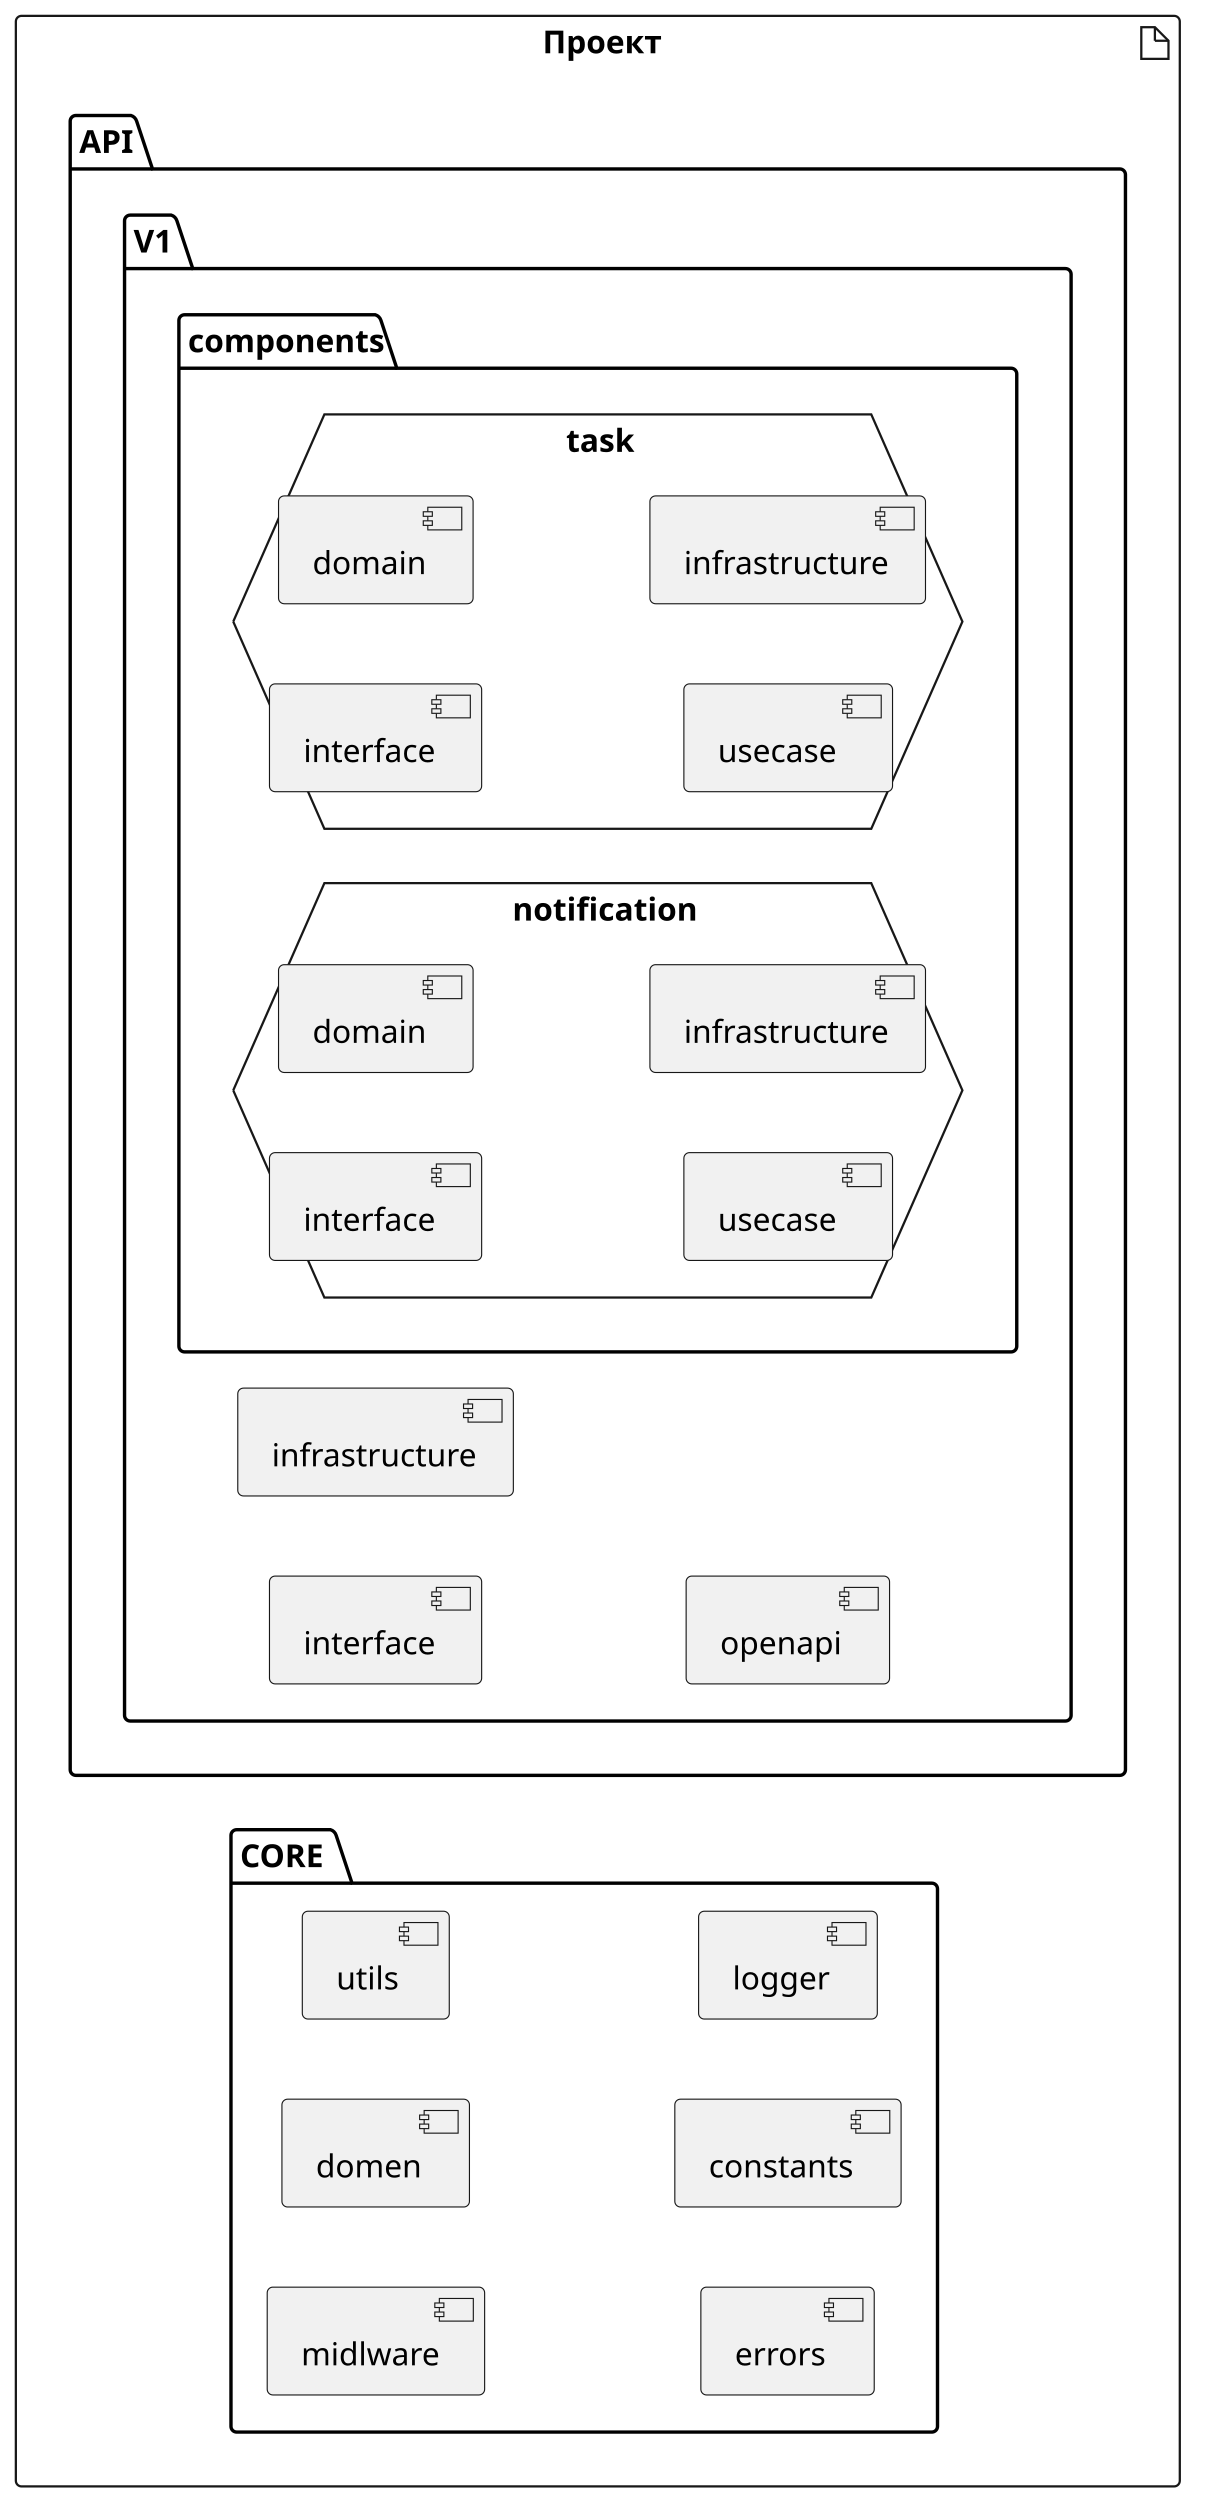
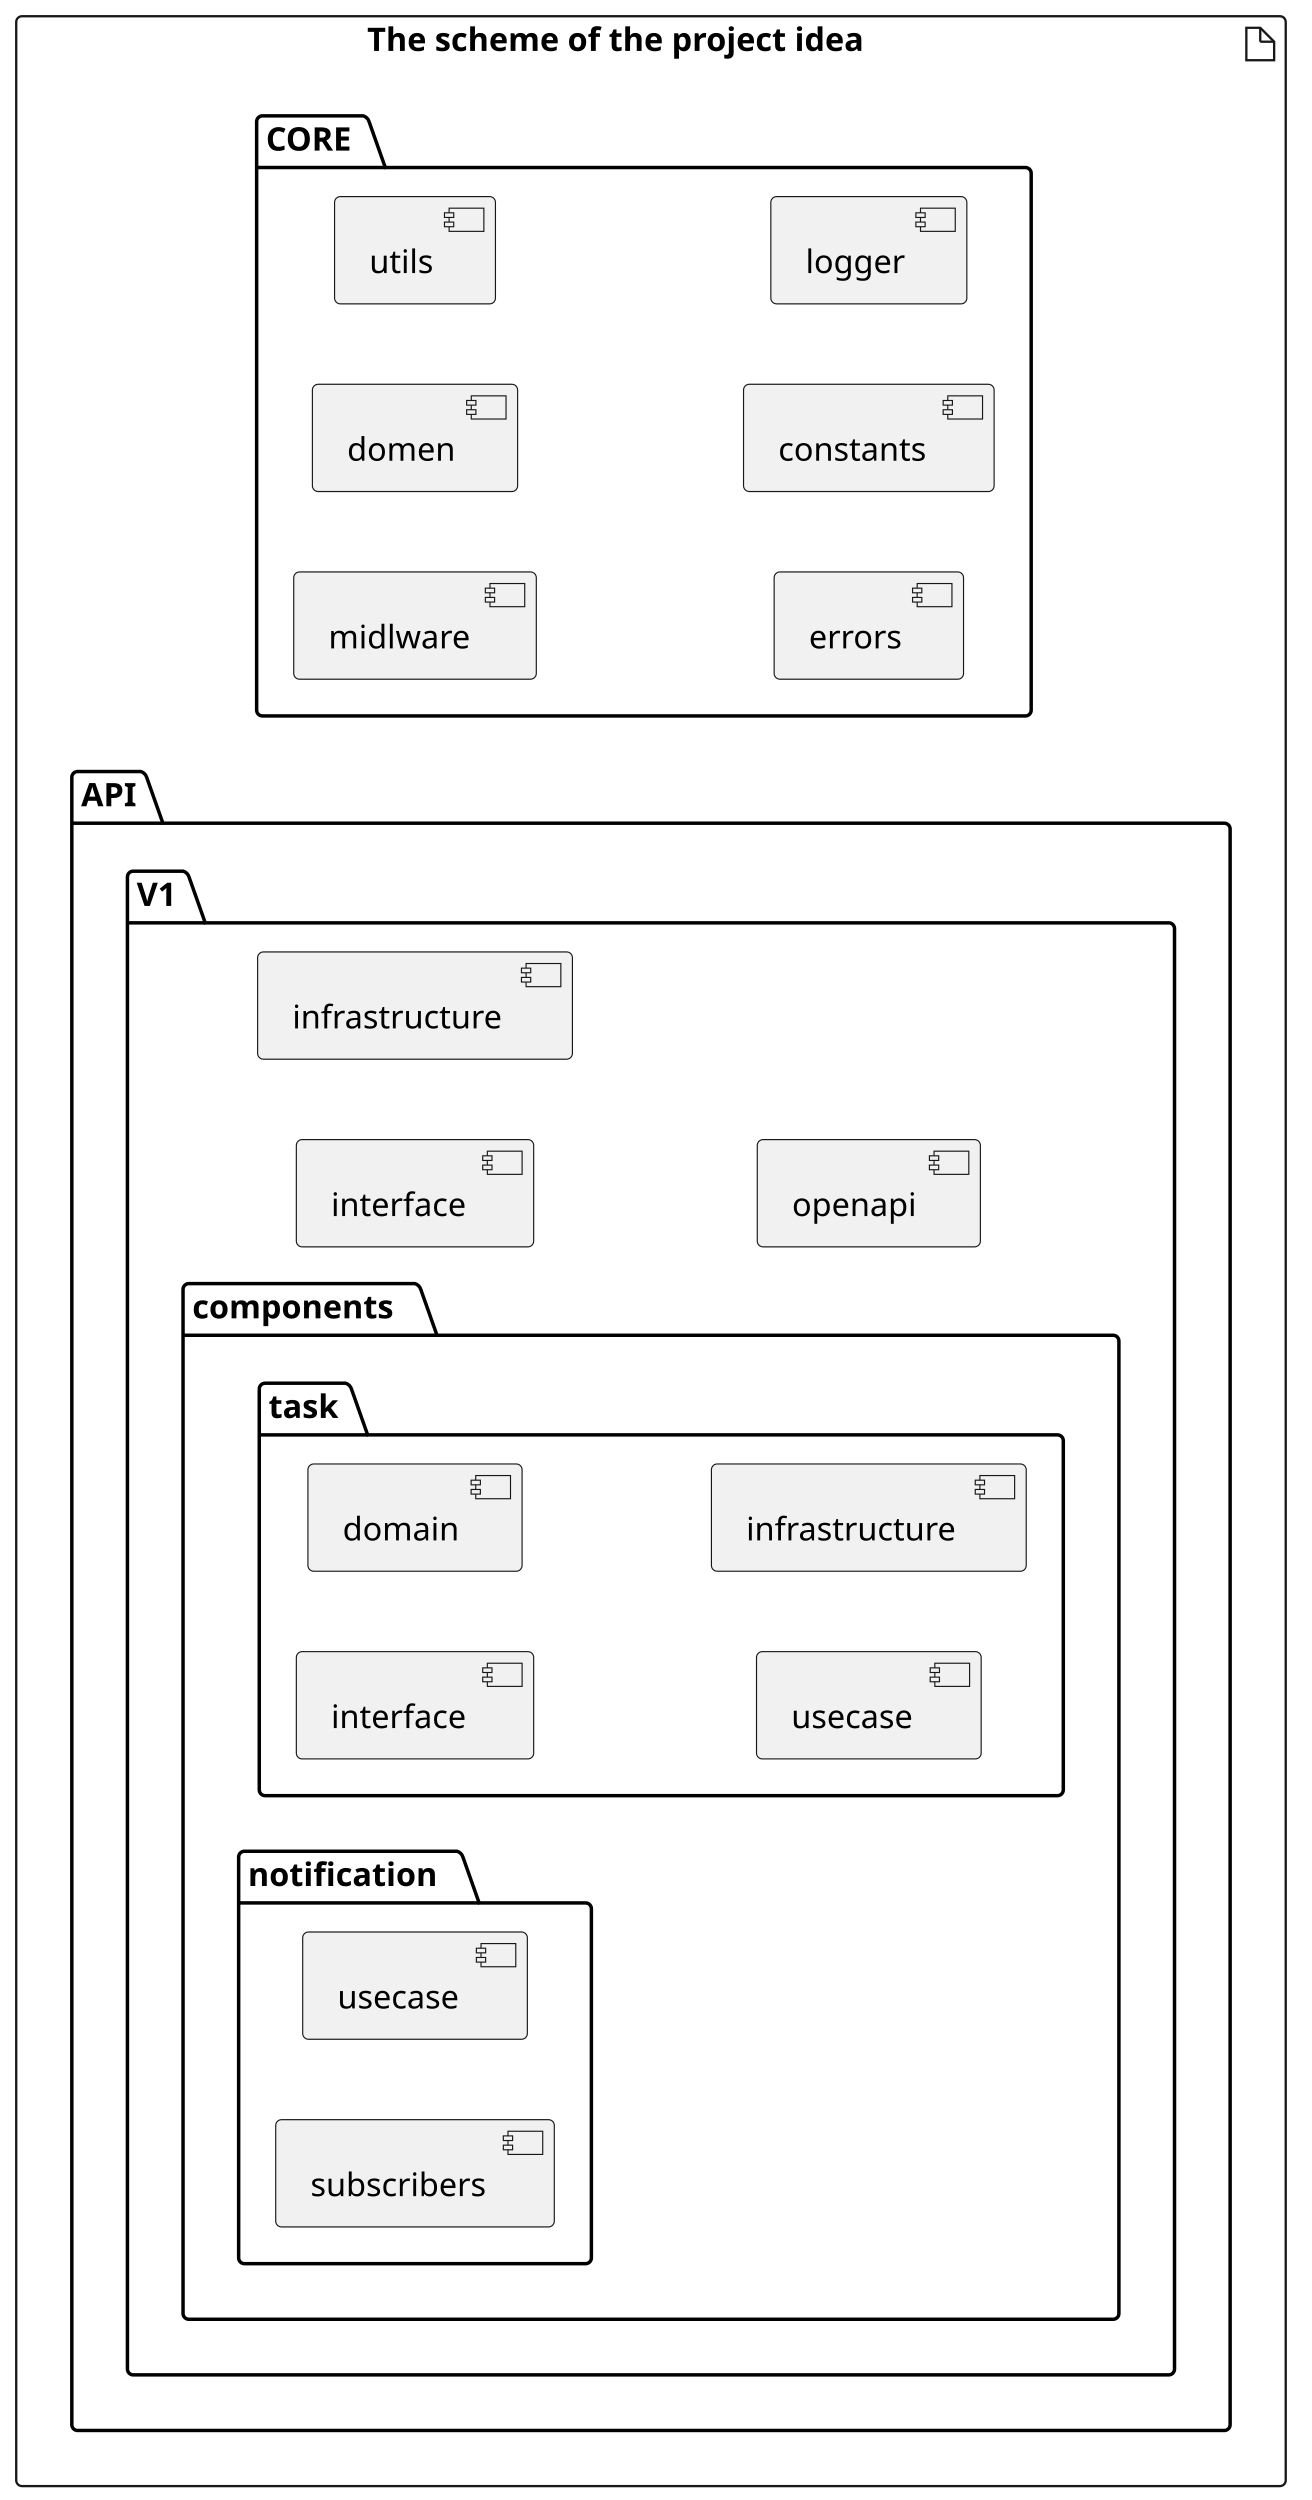
- <svg xmlns="http://www.w3.org/2000/svg" contentStyleType="text/css" data-diagram-type="DESCRIPTION" height="1104px" preserveAspectRatio="none" style="width:533px;height:1104px;background:#FFFFFF;" version="1.1" viewBox="0 0 533 1104" width="533px" zoomAndPan="magnify">
+ <svg xmlns="http://www.w3.org/2000/svg" contentStyleType="text/css" data-diagram-type="DESCRIPTION" height="1079px" preserveAspectRatio="none" style="width:566px;height:1079px;background:#FFFFFF;" version="1.1" viewBox="0 0 566 1079" width="566px" zoomAndPan="magnify">
  <defs />
  <g>
-     <g id="cluster_Проект">
-       <rect fill="transparent" height="1091" rx="2.5" ry="2.5" style="stroke:#181818;stroke-width:1;" width="514" x="7" y="7" />
-       <polygon fill="transparent" points="504,12,504,26,516,26,516,18,510,12,504,12" style="stroke:#181818;stroke-width:1;" />
-       <line style="stroke:#181818;stroke-width:1;" x1="510" x2="510" y1="12" y2="18" />
-       <line style="stroke:#181818;stroke-width:1;" x1="516" x2="510" y1="18" y2="18" />
-       <text fill="#000000" font-family="sans-serif" font-size="14" font-weight="bold" lengthAdjust="spacing" textLength="48.815" x="239.592" y="23.533">Проект</text>
+     <g class="cluster" data-entity="The scheme of the project idea" data-source-line="2" data-uid="ent0002" id="cluster_The scheme of the project idea">
+       <rect fill="none" height="1066" rx="2.5" ry="2.5" style="stroke:#181818;stroke-width:1;" width="547.92" x="7" y="7" />
+       <polygon fill="none" points="537.92,12,537.92,26,549.92,26,549.92,18,543.92,12,537.92,12" style="stroke:#181818;stroke-width:1;" />
+       <line style="stroke:#181818;stroke-width:1;" x1="543.92" x2="543.92" y1="12" y2="18" />
+       <line style="stroke:#181818;stroke-width:1;" x1="549.92" x2="543.92" y1="18" y2="18" />
+       <text fill="#000000" font-family="sans-serif" font-size="14" font-weight="bold" lengthAdjust="spacing" textLength="245.014" x="158.453" y="21.995">The scheme of the project idea</text>
    </g>
-     <g id="cluster_API">
-       <path d="M33.5,51 L57.838,51 A3.75,3.75 0 0 1 60.338,53.5 L67.338,74.609 L494.5,74.609 A2.5,2.5 0 0 1 497,77.109 L497,781.5 A2.5,2.5 0 0 1 494.5,784 L33.5,784 A2.5,2.5 0 0 1 31,781.5 L31,53.5 A2.5,2.5 0 0 1 33.5,51 " fill="transparent" style="stroke:#000000;stroke-width:1.5;" />
-       <line style="stroke:#000000;stroke-width:1.5;" x1="31" x2="67.338" y1="74.609" y2="74.609" />
-       <text fill="#000000" font-family="sans-serif" font-size="14" font-weight="bold" lengthAdjust="spacing" textLength="23.338" x="35" y="67.533">API</text>
+     <g class="cluster" data-entity="API" data-source-line="3" data-uid="ent0003" id="cluster_API">
+       <path d="M33.5,333 L60.805,333 A3.75,3.75 0 0 1 63.305,335.5 L70.305,355.297 L528.42,355.297 A2.5,2.5 0 0 1 530.92,357.797 L530.92,1046.5 A2.5,2.5 0 0 1 528.42,1049 L33.5,1049 A2.5,2.5 0 0 1 31,1046.5 L31,335.5 A2.5,2.5 0 0 1 33.5,333" fill="none" style="stroke:#000000;stroke-width:1.5;" />
+       <line style="stroke:#000000;stroke-width:1.5;" x1="31" x2="70.305" y1="355.297" y2="355.297" />
+       <text fill="#000000" font-family="sans-serif" font-size="14" font-weight="bold" lengthAdjust="spacing" textLength="26.305" x="35" y="347.995">API</text>
    </g>
-     <g id="cluster_V1">
-       <path d="M57.5,95 L75.624,95 A3.75,3.75 0 0 1 78.124,97.5 L85.124,118.609 L470.5,118.609 A2.5,2.5 0 0 1 473,121.109 L473,757.5 A2.5,2.5 0 0 1 470.5,760 L57.5,760 A2.5,2.5 0 0 1 55,757.5 L55,97.5 A2.5,2.5 0 0 1 57.5,95 " fill="transparent" style="stroke:#000000;stroke-width:1.5;" />
-       <line style="stroke:#000000;stroke-width:1.5;" x1="55" x2="85.124" y1="118.609" y2="118.609" />
-       <text fill="#000000" font-family="sans-serif" font-size="14" font-weight="bold" lengthAdjust="spacing" textLength="17.124" x="59" y="111.533">V1</text>
+     <g class="cluster" data-entity="V1" data-source-line="4" data-uid="ent0004" id="cluster_V1">
+       <path d="M57.5,376 L79.076,376 A3.75,3.75 0 0 1 81.576,378.5 L88.576,398.297 L504.42,398.297 A2.5,2.5 0 0 1 506.92,400.797 L506.92,1022.5 A2.5,2.5 0 0 1 504.42,1025 L57.5,1025 A2.5,2.5 0 0 1 55,1022.5 L55,378.5 A2.5,2.5 0 0 1 57.5,376" fill="none" style="stroke:#000000;stroke-width:1.5;" />
+       <line style="stroke:#000000;stroke-width:1.5;" x1="55" x2="88.576" y1="398.297" y2="398.297" />
+       <text fill="#000000" font-family="sans-serif" font-size="14" font-weight="bold" lengthAdjust="spacing" textLength="20.576" x="59" y="390.995">V1</text>
    </g>
-     <g id="cluster_components">
-       <path d="M81.5,139 L165.727,139 A3.75,3.75 0 0 1 168.227,141.5 L175.227,162.609 L446.5,162.609 A2.5,2.5 0 0 1 449,165.109 L449,594.5 A2.5,2.5 0 0 1 446.5,597 L81.5,597 A2.5,2.5 0 0 1 79,594.5 L79,141.5 A2.5,2.5 0 0 1 81.5,139 " fill="transparent" style="stroke:#000000;stroke-width:1.5;" />
-       <line style="stroke:#000000;stroke-width:1.5;" x1="79" x2="175.227" y1="162.609" y2="162.609" />
-       <text fill="#000000" font-family="sans-serif" font-size="14" font-weight="bold" lengthAdjust="spacing" textLength="83.228" x="83" y="155.533">components</text>
+     <g class="cluster" data-entity="components" data-source-line="6" data-uid="ent0006" id="cluster_components">
+       <path d="M81.5,554 L179.099,554 A3.75,3.75 0 0 1 181.599,556.5 L188.599,576.297 L480.42,576.297 A2.5,2.5 0 0 1 482.92,578.797 L482.92,998.5 A2.5,2.5 0 0 1 480.42,1001 L81.5,1001 A2.5,2.5 0 0 1 79,998.5 L79,556.5 A2.5,2.5 0 0 1 81.5,554" fill="none" style="stroke:#000000;stroke-width:1.5;" />
+       <line style="stroke:#000000;stroke-width:1.5;" x1="79" x2="188.599" y1="576.297" y2="576.297" />
+       <text fill="#000000" font-family="sans-serif" font-size="14" font-weight="bold" lengthAdjust="spacing" textLength="96.599" x="83" y="568.995">components</text>
    </g>
-     <g id="cluster_task">
-       <path d="M103,274.5 L143.25,183 L384.75,183 L425,274.5 L384.75,366 L143.25,366 L103,274.5 " fill="transparent" style="stroke:#181818;stroke-width:1;" />
-       <text fill="#000000" font-family="sans-serif" font-size="14" font-weight="bold" lengthAdjust="spacing" textLength="28.02" x="249.99" y="199.533">task</text>
+     <g class="cluster" data-entity="notification" data-source-line="7" data-uid="ent0007" id="cluster_notification">
+       <path d="M105.5,799 L197.288,799 A3.75,3.75 0 0 1 199.788,801.5 L206.788,821.297 L252.74,821.297 A2.5,2.5 0 0 1 255.24,823.797 L255.24,974.5 A2.5,2.5 0 0 1 252.74,977 L105.5,977 A2.5,2.5 0 0 1 103,974.5 L103,801.5 A2.5,2.5 0 0 1 105.5,799" fill="none" style="stroke:#000000;stroke-width:1.5;" />
+       <line style="stroke:#000000;stroke-width:1.5;" x1="103" x2="206.788" y1="821.297" y2="821.297" />
+       <text fill="#000000" font-family="sans-serif" font-size="14" font-weight="bold" lengthAdjust="spacing" textLength="90.788" x="107" y="813.995">notification</text>
    </g>
-     <g id="cluster_notification">
-       <path d="M103,481.5 L143.25,390 L384.75,390 L425,481.5 L384.75,573 L143.25,573 L103,481.5 " fill="transparent" style="stroke:#181818;stroke-width:1;" />
-       <text fill="#000000" font-family="sans-serif" font-size="14" font-weight="bold" lengthAdjust="spacing" textLength="75.435" x="226.283" y="406.533">notification</text>
+     <g class="cluster" data-entity="task" data-source-line="11" data-uid="ent0010" id="cluster_task">
+       <path d="M114.4,597 L149.183,597 A3.75,3.75 0 0 1 151.683,599.5 L158.683,619.297 L456.42,619.297 A2.5,2.5 0 0 1 458.92,621.797 L458.92,772.5 A2.5,2.5 0 0 1 456.42,775 L114.4,775 A2.5,2.5 0 0 1 111.9,772.5 L111.9,599.5 A2.5,2.5 0 0 1 114.4,597" fill="none" style="stroke:#000000;stroke-width:1.5;" />
+       <line style="stroke:#000000;stroke-width:1.5;" x1="111.9" x2="158.683" y1="619.297" y2="619.297" />
+       <text fill="#000000" font-family="sans-serif" font-size="14" font-weight="bold" lengthAdjust="spacing" textLength="33.783" x="115.9" y="611.995">task</text>
    </g>
-     <g id="cluster_CORE">
-       <path d="M104.5,808 L145.948,808 A3.75,3.75 0 0 1 148.448,810.5 L155.448,831.609 L411.5,831.609 A2.5,2.5 0 0 1 414,834.109 L414,1071.5 A2.5,2.5 0 0 1 411.5,1074 L104.5,1074 A2.5,2.5 0 0 1 102,1071.5 L102,810.5 A2.5,2.5 0 0 1 104.5,808 " fill="transparent" style="stroke:#000000;stroke-width:1.5;" />
-       <line style="stroke:#000000;stroke-width:1.5;" x1="102" x2="155.448" y1="831.609" y2="831.609" />
-       <text fill="#000000" font-family="sans-serif" font-size="14" font-weight="bold" lengthAdjust="spacing" textLength="40.448" x="106" y="824.533">CORE</text>
+     <g class="cluster" data-entity="CORE" data-source-line="22" data-uid="ent0017" id="cluster_CORE">
+       <path d="M113.27,50 L156.79,50 A3.75,3.75 0 0 1 159.29,52.5 L166.29,72.297 L442.56,72.297 A2.5,2.5 0 0 1 445.06,74.797 L445.06,306.5 A2.5,2.5 0 0 1 442.56,309 L113.27,309 A2.5,2.5 0 0 1 110.77,306.5 L110.77,52.5 A2.5,2.5 0 0 1 113.27,50" fill="none" style="stroke:#000000;stroke-width:1.5;" />
+       <line style="stroke:#000000;stroke-width:1.5;" x1="110.77" x2="166.29" y1="72.297" y2="72.297" />
+       <text fill="#000000" font-family="sans-serif" font-size="14" font-weight="bold" lengthAdjust="spacing" textLength="42.52" x="114.77" y="64.995">CORE</text>
    </g>
-     <g id="elem_interface">
-       <rect fill="#F1F1F1" height="47.609" rx="2.5" ry="2.5" style="stroke:#181818;stroke-width:0.5;" width="93.696" x="119" y="696" />
-       <rect fill="#F1F1F1" height="10" style="stroke:#181818;stroke-width:0.5;" width="15" x="192.696" y="701" />
-       <rect fill="#F1F1F1" height="2" style="stroke:#181818;stroke-width:0.5;" width="4" x="190.696" y="703" />
-       <rect fill="#F1F1F1" height="2" style="stroke:#181818;stroke-width:0.5;" width="4" x="190.696" y="707" />
-       <text fill="#000000" font-family="sans-serif" font-size="14" lengthAdjust="spacing" textLength="53.696" x="134" y="730.533">interface</text>
+     <g class="entity" data-entity="interface" data-source-line="5" data-uid="ent0005" id="entity_interface">
+       <rect fill="#F1F1F1" height="46.297" rx="2.5" ry="2.5" style="stroke:#181818;stroke-width:0.5;" width="102.439" x="127.9" y="491.85" />
+       <rect fill="#F1F1F1" height="10" style="stroke:#181818;stroke-width:0.5;" width="15" x="210.339" y="496.85" />
+       <rect fill="#F1F1F1" height="2" style="stroke:#181818;stroke-width:0.5;" width="4" x="208.339" y="498.85" />
+       <rect fill="#F1F1F1" height="2" style="stroke:#181818;stroke-width:0.5;" width="4" x="208.339" y="502.85" />
+       <text fill="#000000" font-family="sans-serif" font-size="14" lengthAdjust="spacing" textLength="62.44" x="142.9" y="524.845">interface</text>
    </g>
-     <g id="elem_infrastructure">
-       <rect fill="#F1F1F1" height="47.609" rx="2.5" ry="2.5" style="stroke:#181818;stroke-width:0.5;" width="121.696" x="105" y="613" />
-       <rect fill="#F1F1F1" height="10" style="stroke:#181818;stroke-width:0.5;" width="15" x="206.696" y="618" />
-       <rect fill="#F1F1F1" height="2" style="stroke:#181818;stroke-width:0.5;" width="4" x="204.696" y="620" />
-       <rect fill="#F1F1F1" height="2" style="stroke:#181818;stroke-width:0.5;" width="4" x="204.696" y="624" />
-       <text fill="#000000" font-family="sans-serif" font-size="14" lengthAdjust="spacing" textLength="81.696" x="120" y="647.533">infrastructure</text>
+     <g class="entity" data-entity="infrastructure" data-source-line="18" data-uid="ent0015" id="entity_infrastructure">
+       <rect fill="#F1F1F1" height="46.297" rx="2.5" ry="2.5" style="stroke:#181818;stroke-width:0.5;" width="135.867" x="111.19" y="410.85" />
+       <rect fill="#F1F1F1" height="10" style="stroke:#181818;stroke-width:0.5;" width="15" x="227.057" y="415.85" />
+       <rect fill="#F1F1F1" height="2" style="stroke:#181818;stroke-width:0.5;" width="4" x="225.057" y="417.85" />
+       <rect fill="#F1F1F1" height="2" style="stroke:#181818;stroke-width:0.5;" width="4" x="225.057" y="421.85" />
+       <text fill="#000000" font-family="sans-serif" font-size="14" lengthAdjust="spacing" textLength="95.867" x="126.19" y="443.845">infrastructure</text>
    </g>
-     <g id="elem_openapi">
-       <rect fill="#F1F1F1" height="47.609" rx="2.5" ry="2.5" style="stroke:#181818;stroke-width:0.5;" width="89.827" x="303" y="696" />
-       <rect fill="#F1F1F1" height="10" style="stroke:#181818;stroke-width:0.5;" width="15" x="372.827" y="701" />
-       <rect fill="#F1F1F1" height="2" style="stroke:#181818;stroke-width:0.5;" width="4" x="370.827" y="703" />
-       <rect fill="#F1F1F1" height="2" style="stroke:#181818;stroke-width:0.5;" width="4" x="370.827" y="707" />
-       <text fill="#000000" font-family="sans-serif" font-size="14" lengthAdjust="spacing" textLength="49.827" x="318" y="730.533">openapi</text>
+     <g class="entity" data-entity="openapi" data-source-line="19" data-uid="ent0016" id="entity_openapi">
+       <rect fill="#F1F1F1" height="46.297" rx="2.5" ry="2.5" style="stroke:#181818;stroke-width:0.5;" width="96.294" x="326.84" y="491.85" />
+       <rect fill="#F1F1F1" height="10" style="stroke:#181818;stroke-width:0.5;" width="15" x="403.134" y="496.85" />
+       <rect fill="#F1F1F1" height="2" style="stroke:#181818;stroke-width:0.5;" width="4" x="401.134" y="498.85" />
+       <rect fill="#F1F1F1" height="2" style="stroke:#181818;stroke-width:0.5;" width="4" x="401.134" y="502.85" />
+       <text fill="#000000" font-family="sans-serif" font-size="14" lengthAdjust="spacing" textLength="56.294" x="341.84" y="524.845">openapi</text>
    </g>
-     <g id="elem_intr1">
-       <rect fill="#F1F1F1" height="47.609" rx="2.5" ry="2.5" style="stroke:#181818;stroke-width:0.5;" width="93.696" x="119" y="302" />
-       <rect fill="#F1F1F1" height="10" style="stroke:#181818;stroke-width:0.5;" width="15" x="192.696" y="307" />
-       <rect fill="#F1F1F1" height="2" style="stroke:#181818;stroke-width:0.5;" width="4" x="190.696" y="309" />
-       <rect fill="#F1F1F1" height="2" style="stroke:#181818;stroke-width:0.5;" width="4" x="190.696" y="313" />
-       <text fill="#000000" font-family="sans-serif" font-size="14" lengthAdjust="spacing" textLength="53.696" x="134" y="336.533">interface</text>
+     <g class="entity" data-entity="subscribers2" data-source-line="8" data-uid="ent0008" id="entity_subscribers2">
+       <rect fill="#F1F1F1" height="46.297" rx="2.5" ry="2.5" style="stroke:#181818;stroke-width:0.5;" width="120.24" x="119" y="914.85" />
+       <rect fill="#F1F1F1" height="10" style="stroke:#181818;stroke-width:0.5;" width="15" x="219.24" y="919.85" />
+       <rect fill="#F1F1F1" height="2" style="stroke:#181818;stroke-width:0.5;" width="4" x="217.24" y="921.85" />
+       <rect fill="#F1F1F1" height="2" style="stroke:#181818;stroke-width:0.5;" width="4" x="217.24" y="925.85" />
+       <text fill="#000000" font-family="sans-serif" font-size="14" lengthAdjust="spacing" textLength="80.24" x="134" y="947.845">subscribers</text>
    </g>
-     <g id="elem_domain1">
-       <rect fill="#F1F1F1" height="47.609" rx="2.5" ry="2.5" style="stroke:#181818;stroke-width:0.5;" width="85.917" x="123" y="219" />
-       <rect fill="#F1F1F1" height="10" style="stroke:#181818;stroke-width:0.5;" width="15" x="188.917" y="224" />
-       <rect fill="#F1F1F1" height="2" style="stroke:#181818;stroke-width:0.5;" width="4" x="186.917" y="226" />
-       <rect fill="#F1F1F1" height="2" style="stroke:#181818;stroke-width:0.5;" width="4" x="186.917" y="230" />
-       <text fill="#000000" font-family="sans-serif" font-size="14" lengthAdjust="spacing" textLength="45.917" x="138" y="253.533">domain</text>
+     <g class="entity" data-entity="usecase2" data-source-line="9" data-uid="ent0009" id="entity_usecase2">
+       <rect fill="#F1F1F1" height="46.297" rx="2.5" ry="2.5" style="stroke:#181818;stroke-width:0.5;" width="96.964" x="130.64" y="833.85" />
+       <rect fill="#F1F1F1" height="10" style="stroke:#181818;stroke-width:0.5;" width="15" x="207.604" y="838.85" />
+       <rect fill="#F1F1F1" height="2" style="stroke:#181818;stroke-width:0.5;" width="4" x="205.604" y="840.85" />
+       <rect fill="#F1F1F1" height="2" style="stroke:#181818;stroke-width:0.5;" width="4" x="205.604" y="844.85" />
+       <text fill="#000000" font-family="sans-serif" font-size="14" lengthAdjust="spacing" textLength="56.964" x="145.64" y="866.845">usecase</text>
    </g>
-     <g id="elem_usecase1">
-       <rect fill="#F1F1F1" height="47.609" rx="2.5" ry="2.5" style="stroke:#181818;stroke-width:0.5;" width="92.144" x="302" y="302" />
-       <rect fill="#F1F1F1" height="10" style="stroke:#181818;stroke-width:0.5;" width="15" x="374.144" y="307" />
-       <rect fill="#F1F1F1" height="2" style="stroke:#181818;stroke-width:0.5;" width="4" x="372.144" y="309" />
-       <rect fill="#F1F1F1" height="2" style="stroke:#181818;stroke-width:0.5;" width="4" x="372.144" y="313" />
-       <text fill="#000000" font-family="sans-serif" font-size="14" lengthAdjust="spacing" textLength="52.145" x="317" y="336.533">usecase</text>
+     <g class="entity" data-entity="intr1" data-source-line="12" data-uid="ent0011" id="entity_intr1">
+       <rect fill="#F1F1F1" height="46.297" rx="2.5" ry="2.5" style="stroke:#181818;stroke-width:0.5;" width="102.439" x="127.9" y="712.85" />
+       <rect fill="#F1F1F1" height="10" style="stroke:#181818;stroke-width:0.5;" width="15" x="210.339" y="717.85" />
+       <rect fill="#F1F1F1" height="2" style="stroke:#181818;stroke-width:0.5;" width="4" x="208.339" y="719.85" />
+       <rect fill="#F1F1F1" height="2" style="stroke:#181818;stroke-width:0.5;" width="4" x="208.339" y="723.85" />
+       <text fill="#000000" font-family="sans-serif" font-size="14" lengthAdjust="spacing" textLength="62.44" x="142.9" y="745.845">interface</text>
    </g>
-     <g id="elem_infr1">
-       <rect fill="#F1F1F1" height="47.609" rx="2.5" ry="2.5" style="stroke:#181818;stroke-width:0.5;" width="121.696" x="287" y="219" />
-       <rect fill="#F1F1F1" height="10" style="stroke:#181818;stroke-width:0.5;" width="15" x="388.696" y="224" />
-       <rect fill="#F1F1F1" height="2" style="stroke:#181818;stroke-width:0.5;" width="4" x="386.696" y="226" />
-       <rect fill="#F1F1F1" height="2" style="stroke:#181818;stroke-width:0.5;" width="4" x="386.696" y="230" />
-       <text fill="#000000" font-family="sans-serif" font-size="14" lengthAdjust="spacing" textLength="81.696" x="302" y="253.533">infrastructure</text>
+     <g class="entity" data-entity="domain1" data-source-line="13" data-uid="ent0012" id="entity_domain1">
+       <rect fill="#F1F1F1" height="46.297" rx="2.5" ry="2.5" style="stroke:#181818;stroke-width:0.5;" width="92.432" x="132.9" y="631.85" />
+       <rect fill="#F1F1F1" height="10" style="stroke:#181818;stroke-width:0.5;" width="15" x="205.332" y="636.85" />
+       <rect fill="#F1F1F1" height="2" style="stroke:#181818;stroke-width:0.5;" width="4" x="203.332" y="638.85" />
+       <rect fill="#F1F1F1" height="2" style="stroke:#181818;stroke-width:0.5;" width="4" x="203.332" y="642.85" />
+       <text fill="#000000" font-family="sans-serif" font-size="14" lengthAdjust="spacing" textLength="52.432" x="147.9" y="664.845">domain</text>
    </g>
-     <g id="elem_intr2">
-       <rect fill="#F1F1F1" height="47.609" rx="2.5" ry="2.5" style="stroke:#181818;stroke-width:0.5;" width="93.696" x="119" y="509" />
-       <rect fill="#F1F1F1" height="10" style="stroke:#181818;stroke-width:0.5;" width="15" x="192.696" y="514" />
-       <rect fill="#F1F1F1" height="2" style="stroke:#181818;stroke-width:0.5;" width="4" x="190.696" y="516" />
-       <rect fill="#F1F1F1" height="2" style="stroke:#181818;stroke-width:0.5;" width="4" x="190.696" y="520" />
-       <text fill="#000000" font-family="sans-serif" font-size="14" lengthAdjust="spacing" textLength="53.696" x="134" y="543.533">interface</text>
+     <g class="entity" data-entity="usecase1" data-source-line="14" data-uid="ent0013" id="entity_usecase1">
+       <rect fill="#F1F1F1" height="46.297" rx="2.5" ry="2.5" style="stroke:#181818;stroke-width:0.5;" width="96.964" x="326.51" y="712.85" />
+       <rect fill="#F1F1F1" height="10" style="stroke:#181818;stroke-width:0.5;" width="15" x="403.474" y="717.85" />
+       <rect fill="#F1F1F1" height="2" style="stroke:#181818;stroke-width:0.5;" width="4" x="401.474" y="719.85" />
+       <rect fill="#F1F1F1" height="2" style="stroke:#181818;stroke-width:0.5;" width="4" x="401.474" y="723.85" />
+       <text fill="#000000" font-family="sans-serif" font-size="14" lengthAdjust="spacing" textLength="56.964" x="341.51" y="745.845">usecase</text>
    </g>
-     <g id="elem_domain2">
-       <rect fill="#F1F1F1" height="47.609" rx="2.5" ry="2.5" style="stroke:#181818;stroke-width:0.5;" width="85.917" x="123" y="426" />
-       <rect fill="#F1F1F1" height="10" style="stroke:#181818;stroke-width:0.5;" width="15" x="188.917" y="431" />
-       <rect fill="#F1F1F1" height="2" style="stroke:#181818;stroke-width:0.5;" width="4" x="186.917" y="433" />
-       <rect fill="#F1F1F1" height="2" style="stroke:#181818;stroke-width:0.5;" width="4" x="186.917" y="437" />
-       <text fill="#000000" font-family="sans-serif" font-size="14" lengthAdjust="spacing" textLength="45.917" x="138" y="460.533">domain</text>
+     <g class="entity" data-entity="infr1" data-source-line="15" data-uid="ent0014" id="entity_infr1">
+       <rect fill="#F1F1F1" height="46.297" rx="2.5" ry="2.5" style="stroke:#181818;stroke-width:0.5;" width="135.867" x="307.05" y="631.85" />
+       <rect fill="#F1F1F1" height="10" style="stroke:#181818;stroke-width:0.5;" width="15" x="422.917" y="636.85" />
+       <rect fill="#F1F1F1" height="2" style="stroke:#181818;stroke-width:0.5;" width="4" x="420.917" y="638.85" />
+       <rect fill="#F1F1F1" height="2" style="stroke:#181818;stroke-width:0.5;" width="4" x="420.917" y="642.85" />
+       <text fill="#000000" font-family="sans-serif" font-size="14" lengthAdjust="spacing" textLength="95.867" x="322.05" y="664.845">infrastructure</text>
    </g>
-     <g id="elem_usecase2">
-       <rect fill="#F1F1F1" height="47.609" rx="2.5" ry="2.5" style="stroke:#181818;stroke-width:0.5;" width="92.144" x="302" y="509" />
-       <rect fill="#F1F1F1" height="10" style="stroke:#181818;stroke-width:0.5;" width="15" x="374.144" y="514" />
-       <rect fill="#F1F1F1" height="2" style="stroke:#181818;stroke-width:0.5;" width="4" x="372.144" y="516" />
-       <rect fill="#F1F1F1" height="2" style="stroke:#181818;stroke-width:0.5;" width="4" x="372.144" y="520" />
-       <text fill="#000000" font-family="sans-serif" font-size="14" lengthAdjust="spacing" textLength="52.145" x="317" y="543.533">usecase</text>
+     <g class="entity" data-entity="midlware" data-source-line="23" data-uid="ent0018" id="entity_midlware">
+       <rect fill="#F1F1F1" height="46.297" rx="2.5" ry="2.5" style="stroke:#181818;stroke-width:0.5;" width="104.702" x="126.77" y="246.85" />
+       <rect fill="#F1F1F1" height="10" style="stroke:#181818;stroke-width:0.5;" width="15" x="211.472" y="251.85" />
+       <rect fill="#F1F1F1" height="2" style="stroke:#181818;stroke-width:0.5;" width="4" x="209.472" y="253.85" />
+       <rect fill="#F1F1F1" height="2" style="stroke:#181818;stroke-width:0.5;" width="4" x="209.472" y="257.85" />
+       <text fill="#000000" font-family="sans-serif" font-size="14" lengthAdjust="spacing" textLength="64.702" x="141.77" y="279.845">midlware</text>
    </g>
-     <g id="elem_infr2">
-       <rect fill="#F1F1F1" height="47.609" rx="2.5" ry="2.5" style="stroke:#181818;stroke-width:0.5;" width="121.696" x="287" y="426" />
-       <rect fill="#F1F1F1" height="10" style="stroke:#181818;stroke-width:0.5;" width="15" x="388.696" y="431" />
-       <rect fill="#F1F1F1" height="2" style="stroke:#181818;stroke-width:0.5;" width="4" x="386.696" y="433" />
-       <rect fill="#F1F1F1" height="2" style="stroke:#181818;stroke-width:0.5;" width="4" x="386.696" y="437" />
-       <text fill="#000000" font-family="sans-serif" font-size="14" lengthAdjust="spacing" textLength="81.696" x="302" y="460.533">infrastructure</text>
+     <g class="entity" data-entity="domen" data-source-line="24" data-uid="ent0019" id="entity_domen">
+       <rect fill="#F1F1F1" height="46.297" rx="2.5" ry="2.5" style="stroke:#181818;stroke-width:0.5;" width="88.576" x="134.83" y="165.85" />
+       <rect fill="#F1F1F1" height="10" style="stroke:#181818;stroke-width:0.5;" width="15" x="203.406" y="170.85" />
+       <rect fill="#F1F1F1" height="2" style="stroke:#181818;stroke-width:0.5;" width="4" x="201.406" y="172.85" />
+       <rect fill="#F1F1F1" height="2" style="stroke:#181818;stroke-width:0.5;" width="4" x="201.406" y="176.85" />
+       <text fill="#000000" font-family="sans-serif" font-size="14" lengthAdjust="spacing" textLength="48.576" x="149.83" y="198.845">domen</text>
    </g>
-     <g id="elem_midlware">
-       <rect fill="#F1F1F1" height="47.609" rx="2.5" ry="2.5" style="stroke:#181818;stroke-width:0.5;" width="96.014" x="118" y="1010" />
-       <rect fill="#F1F1F1" height="10" style="stroke:#181818;stroke-width:0.5;" width="15" x="194.014" y="1015" />
-       <rect fill="#F1F1F1" height="2" style="stroke:#181818;stroke-width:0.5;" width="4" x="192.014" y="1017" />
-       <rect fill="#F1F1F1" height="2" style="stroke:#181818;stroke-width:0.5;" width="4" x="192.014" y="1021" />
-       <text fill="#000000" font-family="sans-serif" font-size="14" lengthAdjust="spacing" textLength="56.014" x="133" y="1044.533">midlware</text>
+     <g class="entity" data-entity="utils" data-source-line="25" data-uid="ent0020" id="entity_utils">
+       <rect fill="#F1F1F1" height="46.297" rx="2.5" ry="2.5" style="stroke:#181818;stroke-width:0.5;" width="69.436" x="144.4" y="84.85" />
+       <rect fill="#F1F1F1" height="10" style="stroke:#181818;stroke-width:0.5;" width="15" x="193.835" y="89.85" />
+       <rect fill="#F1F1F1" height="2" style="stroke:#181818;stroke-width:0.5;" width="4" x="191.835" y="91.85" />
+       <rect fill="#F1F1F1" height="2" style="stroke:#181818;stroke-width:0.5;" width="4" x="191.835" y="95.85" />
+       <text fill="#000000" font-family="sans-serif" font-size="14" lengthAdjust="spacing" textLength="29.436" x="159.4" y="117.845">utils</text>
    </g>
-     <g id="elem_domen">
-       <rect fill="#F1F1F1" height="47.609" rx="2.5" ry="2.5" style="stroke:#181818;stroke-width:0.5;" width="82.807" x="124.5" y="927" />
-       <rect fill="#F1F1F1" height="10" style="stroke:#181818;stroke-width:0.5;" width="15" x="187.307" y="932" />
-       <rect fill="#F1F1F1" height="2" style="stroke:#181818;stroke-width:0.5;" width="4" x="185.307" y="934" />
-       <rect fill="#F1F1F1" height="2" style="stroke:#181818;stroke-width:0.5;" width="4" x="185.307" y="938" />
-       <text fill="#000000" font-family="sans-serif" font-size="14" lengthAdjust="spacing" textLength="42.807" x="139.5" y="961.533">domen</text>
+     <g class="entity" data-entity="errors" data-source-line="26" data-uid="ent0021" id="entity_errors">
+       <rect fill="#F1F1F1" height="46.297" rx="2.5" ry="2.5" style="stroke:#181818;stroke-width:0.5;" width="81.74" x="334.12" y="246.85" />
+       <rect fill="#F1F1F1" height="10" style="stroke:#181818;stroke-width:0.5;" width="15" x="395.86" y="251.85" />
+       <rect fill="#F1F1F1" height="2" style="stroke:#181818;stroke-width:0.5;" width="4" x="393.86" y="253.85" />
+       <rect fill="#F1F1F1" height="2" style="stroke:#181818;stroke-width:0.5;" width="4" x="393.86" y="257.85" />
+       <text fill="#000000" font-family="sans-serif" font-size="14" lengthAdjust="spacing" textLength="41.74" x="349.12" y="279.845">errors</text>
    </g>
-     <g id="elem_utils">
-       <rect fill="#F1F1F1" height="47.609" rx="2.5" ry="2.5" style="stroke:#181818;stroke-width:0.5;" width="64.897" x="133.5" y="844" />
-       <rect fill="#F1F1F1" height="10" style="stroke:#181818;stroke-width:0.5;" width="15" x="178.397" y="849" />
-       <rect fill="#F1F1F1" height="2" style="stroke:#181818;stroke-width:0.5;" width="4" x="176.397" y="851" />
-       <rect fill="#F1F1F1" height="2" style="stroke:#181818;stroke-width:0.5;" width="4" x="176.397" y="855" />
-       <text fill="#000000" font-family="sans-serif" font-size="14" lengthAdjust="spacing" textLength="24.896" x="148.5" y="878.533">utils</text>
+     <g class="entity" data-entity="constants" data-source-line="27" data-uid="ent0022" id="entity_constants">
+       <rect fill="#F1F1F1" height="46.297" rx="2.5" ry="2.5" style="stroke:#181818;stroke-width:0.5;" width="108.154" x="320.91" y="165.85" />
+       <rect fill="#F1F1F1" height="10" style="stroke:#181818;stroke-width:0.5;" width="15" x="409.064" y="170.85" />
+       <rect fill="#F1F1F1" height="2" style="stroke:#181818;stroke-width:0.5;" width="4" x="407.064" y="172.85" />
+       <rect fill="#F1F1F1" height="2" style="stroke:#181818;stroke-width:0.5;" width="4" x="407.064" y="176.85" />
+       <text fill="#000000" font-family="sans-serif" font-size="14" lengthAdjust="spacing" textLength="68.154" x="335.91" y="198.845">constants</text>
    </g>
-     <g id="elem_errors">
-       <rect fill="#F1F1F1" height="47.609" rx="2.5" ry="2.5" style="stroke:#181818;stroke-width:0.5;" width="76.559" x="309.5" y="1010" />
-       <rect fill="#F1F1F1" height="10" style="stroke:#181818;stroke-width:0.5;" width="15" x="366.059" y="1015" />
-       <rect fill="#F1F1F1" height="2" style="stroke:#181818;stroke-width:0.5;" width="4" x="364.059" y="1017" />
-       <rect fill="#F1F1F1" height="2" style="stroke:#181818;stroke-width:0.5;" width="4" x="364.059" y="1021" />
-       <text fill="#000000" font-family="sans-serif" font-size="14" lengthAdjust="spacing" textLength="36.559" x="324.5" y="1044.533">errors</text>
-     </g>
-     <g id="elem_constants">
-       <rect fill="#F1F1F1" height="47.609" rx="2.5" ry="2.5" style="stroke:#181818;stroke-width:0.5;" width="99.924" x="298" y="927" />
-       <rect fill="#F1F1F1" height="10" style="stroke:#181818;stroke-width:0.5;" width="15" x="377.924" y="932" />
-       <rect fill="#F1F1F1" height="2" style="stroke:#181818;stroke-width:0.5;" width="4" x="375.924" y="934" />
-       <rect fill="#F1F1F1" height="2" style="stroke:#181818;stroke-width:0.5;" width="4" x="375.924" y="938" />
-       <text fill="#000000" font-family="sans-serif" font-size="14" lengthAdjust="spacing" textLength="59.924" x="313" y="961.533">constants</text>
-     </g>
-     <g id="elem_logger">
-       <rect fill="#F1F1F1" height="47.609" rx="2.5" ry="2.5" style="stroke:#181818;stroke-width:0.5;" width="78.917" x="308.5" y="844" />
-       <rect fill="#F1F1F1" height="10" style="stroke:#181818;stroke-width:0.5;" width="15" x="367.417" y="849" />
-       <rect fill="#F1F1F1" height="2" style="stroke:#181818;stroke-width:0.5;" width="4" x="365.417" y="851" />
-       <rect fill="#F1F1F1" height="2" style="stroke:#181818;stroke-width:0.5;" width="4" x="365.417" y="855" />
-       <text fill="#000000" font-family="sans-serif" font-size="14" lengthAdjust="spacing" textLength="38.917" x="323.5" y="878.533">logger</text>
+     <g class="entity" data-entity="logger" data-source-line="28" data-uid="ent0023" id="entity_logger">
+       <rect fill="#F1F1F1" height="46.297" rx="2.5" ry="2.5" style="stroke:#181818;stroke-width:0.5;" width="84.598" x="332.69" y="84.85" />
+       <rect fill="#F1F1F1" height="10" style="stroke:#181818;stroke-width:0.5;" width="15" x="397.288" y="89.85" />
+       <rect fill="#F1F1F1" height="2" style="stroke:#181818;stroke-width:0.5;" width="4" x="395.288" y="91.85" />
+       <rect fill="#F1F1F1" height="2" style="stroke:#181818;stroke-width:0.5;" width="4" x="395.288" y="95.85" />
+       <text fill="#000000" font-family="sans-serif" font-size="14" lengthAdjust="spacing" textLength="44.598" x="347.69" y="117.845">logger</text>
    </g>
  </g>
</svg>
